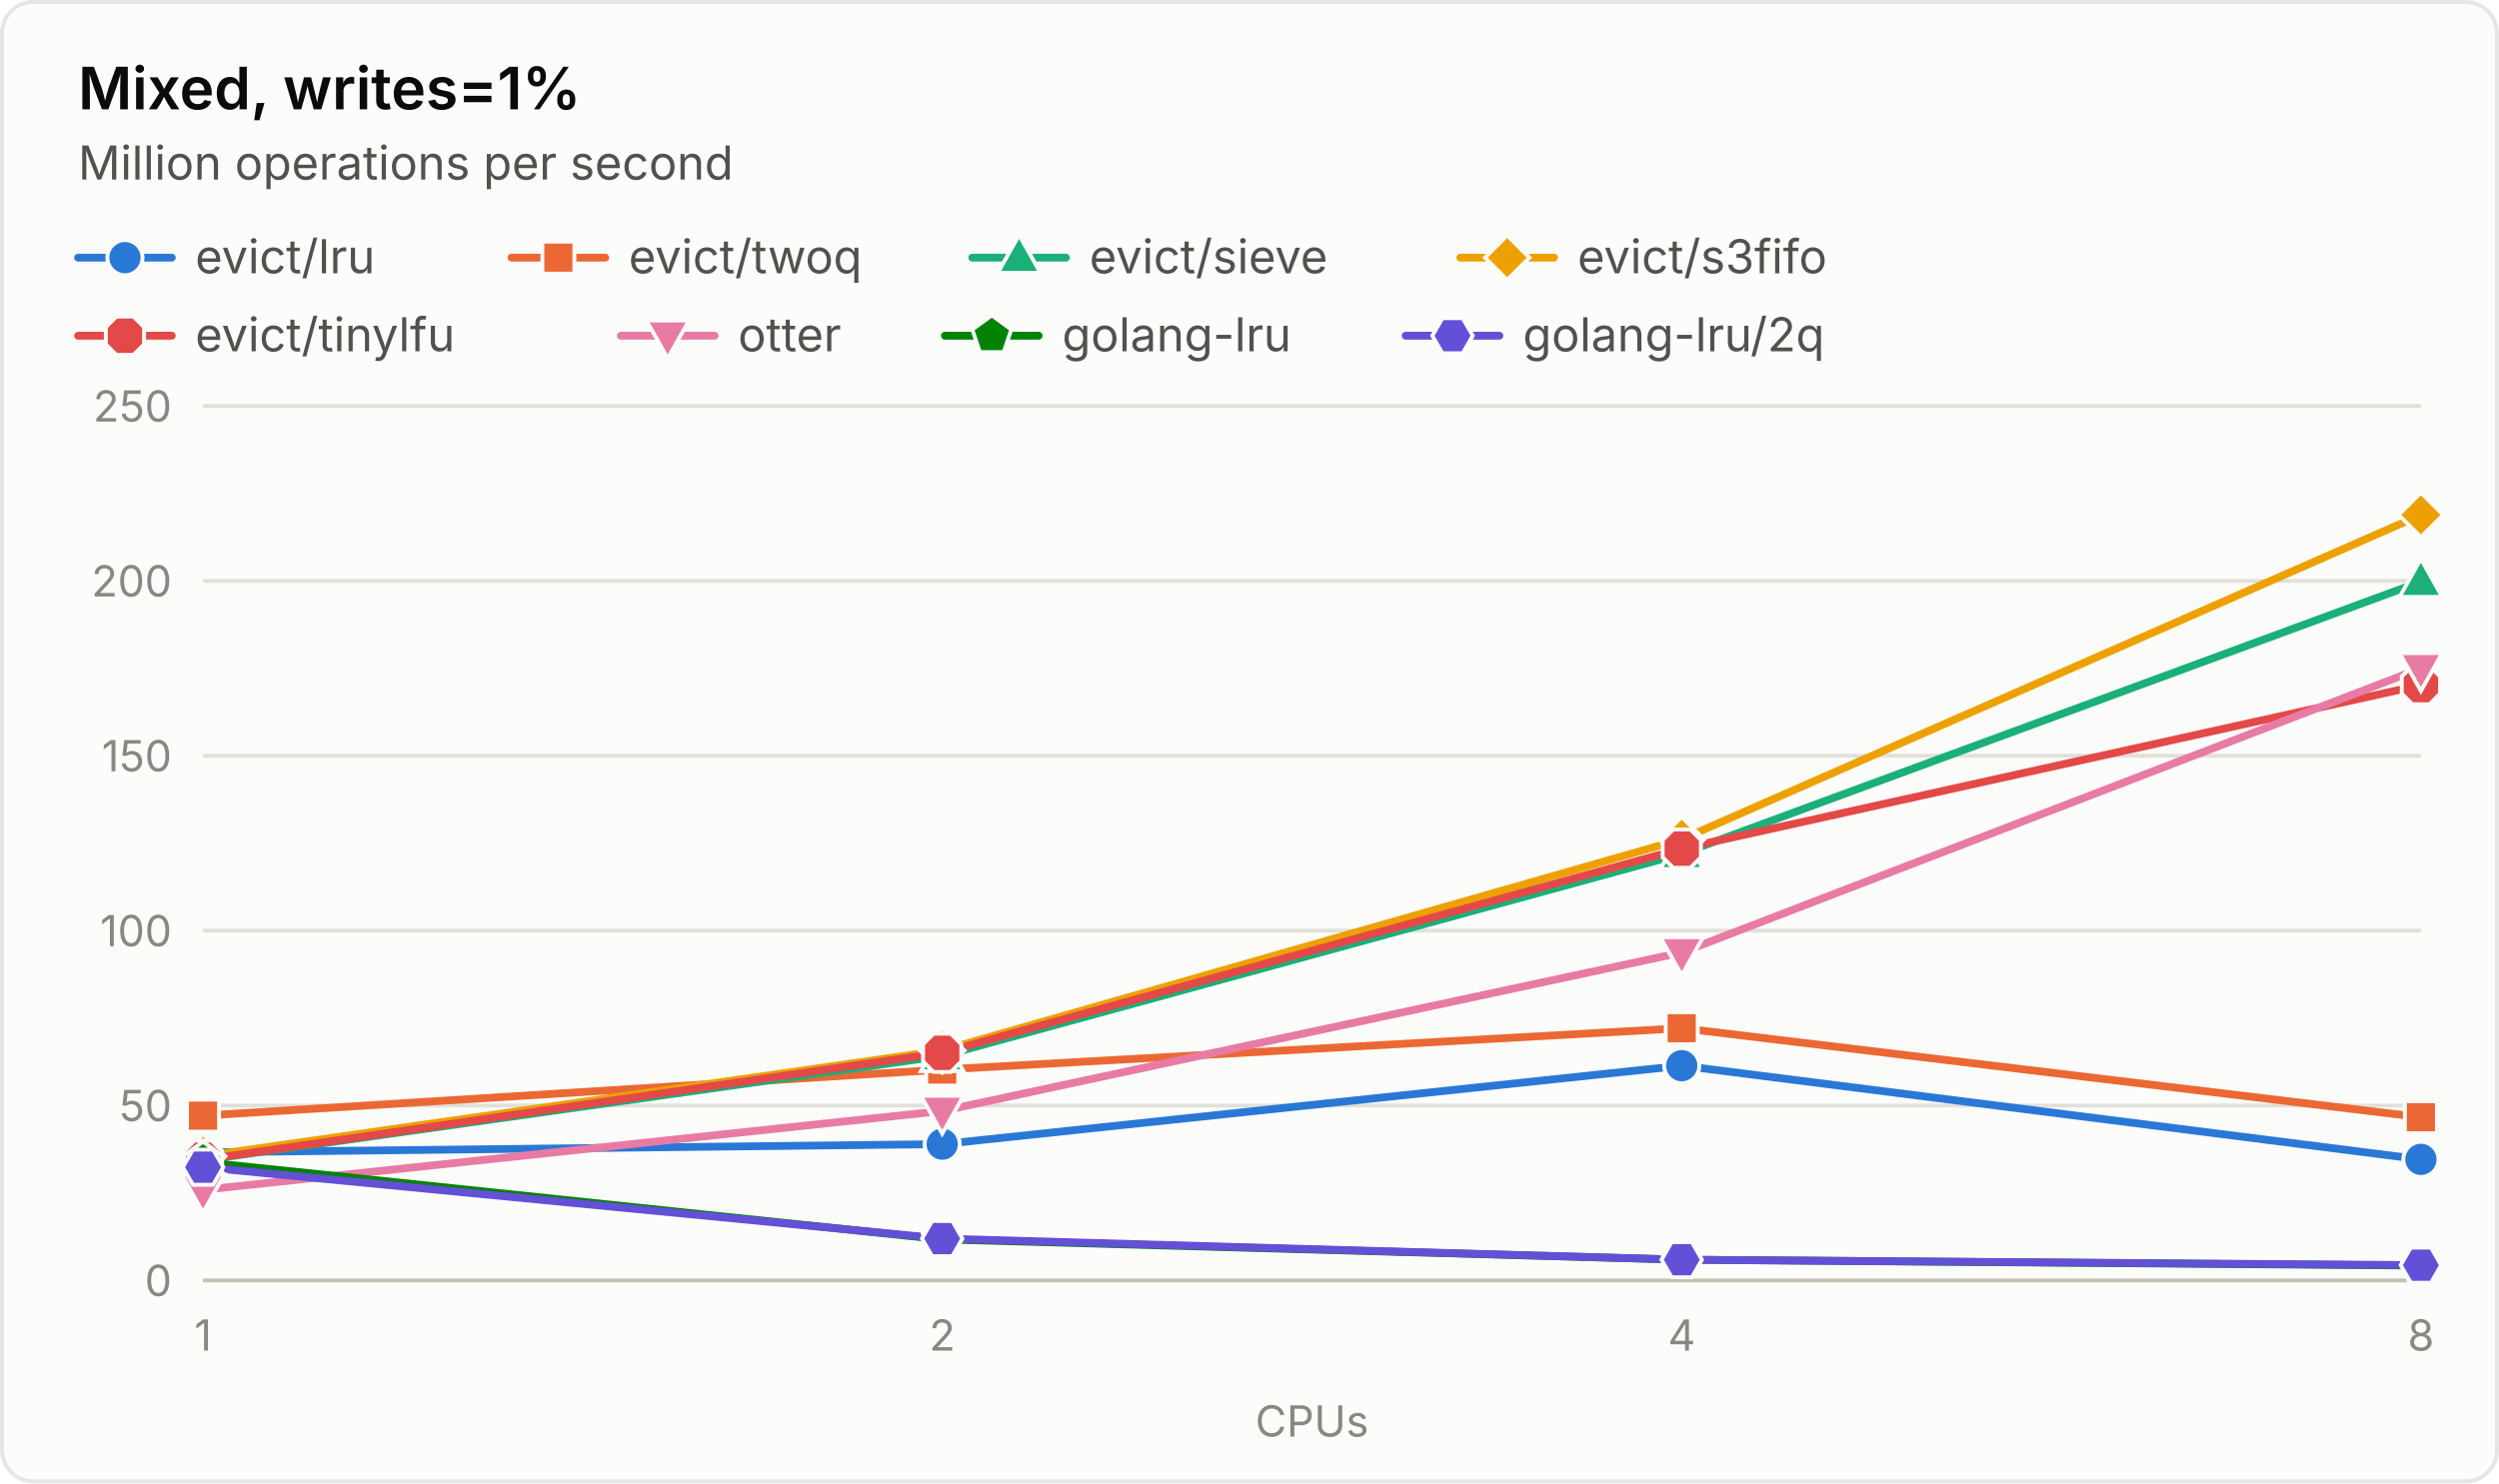
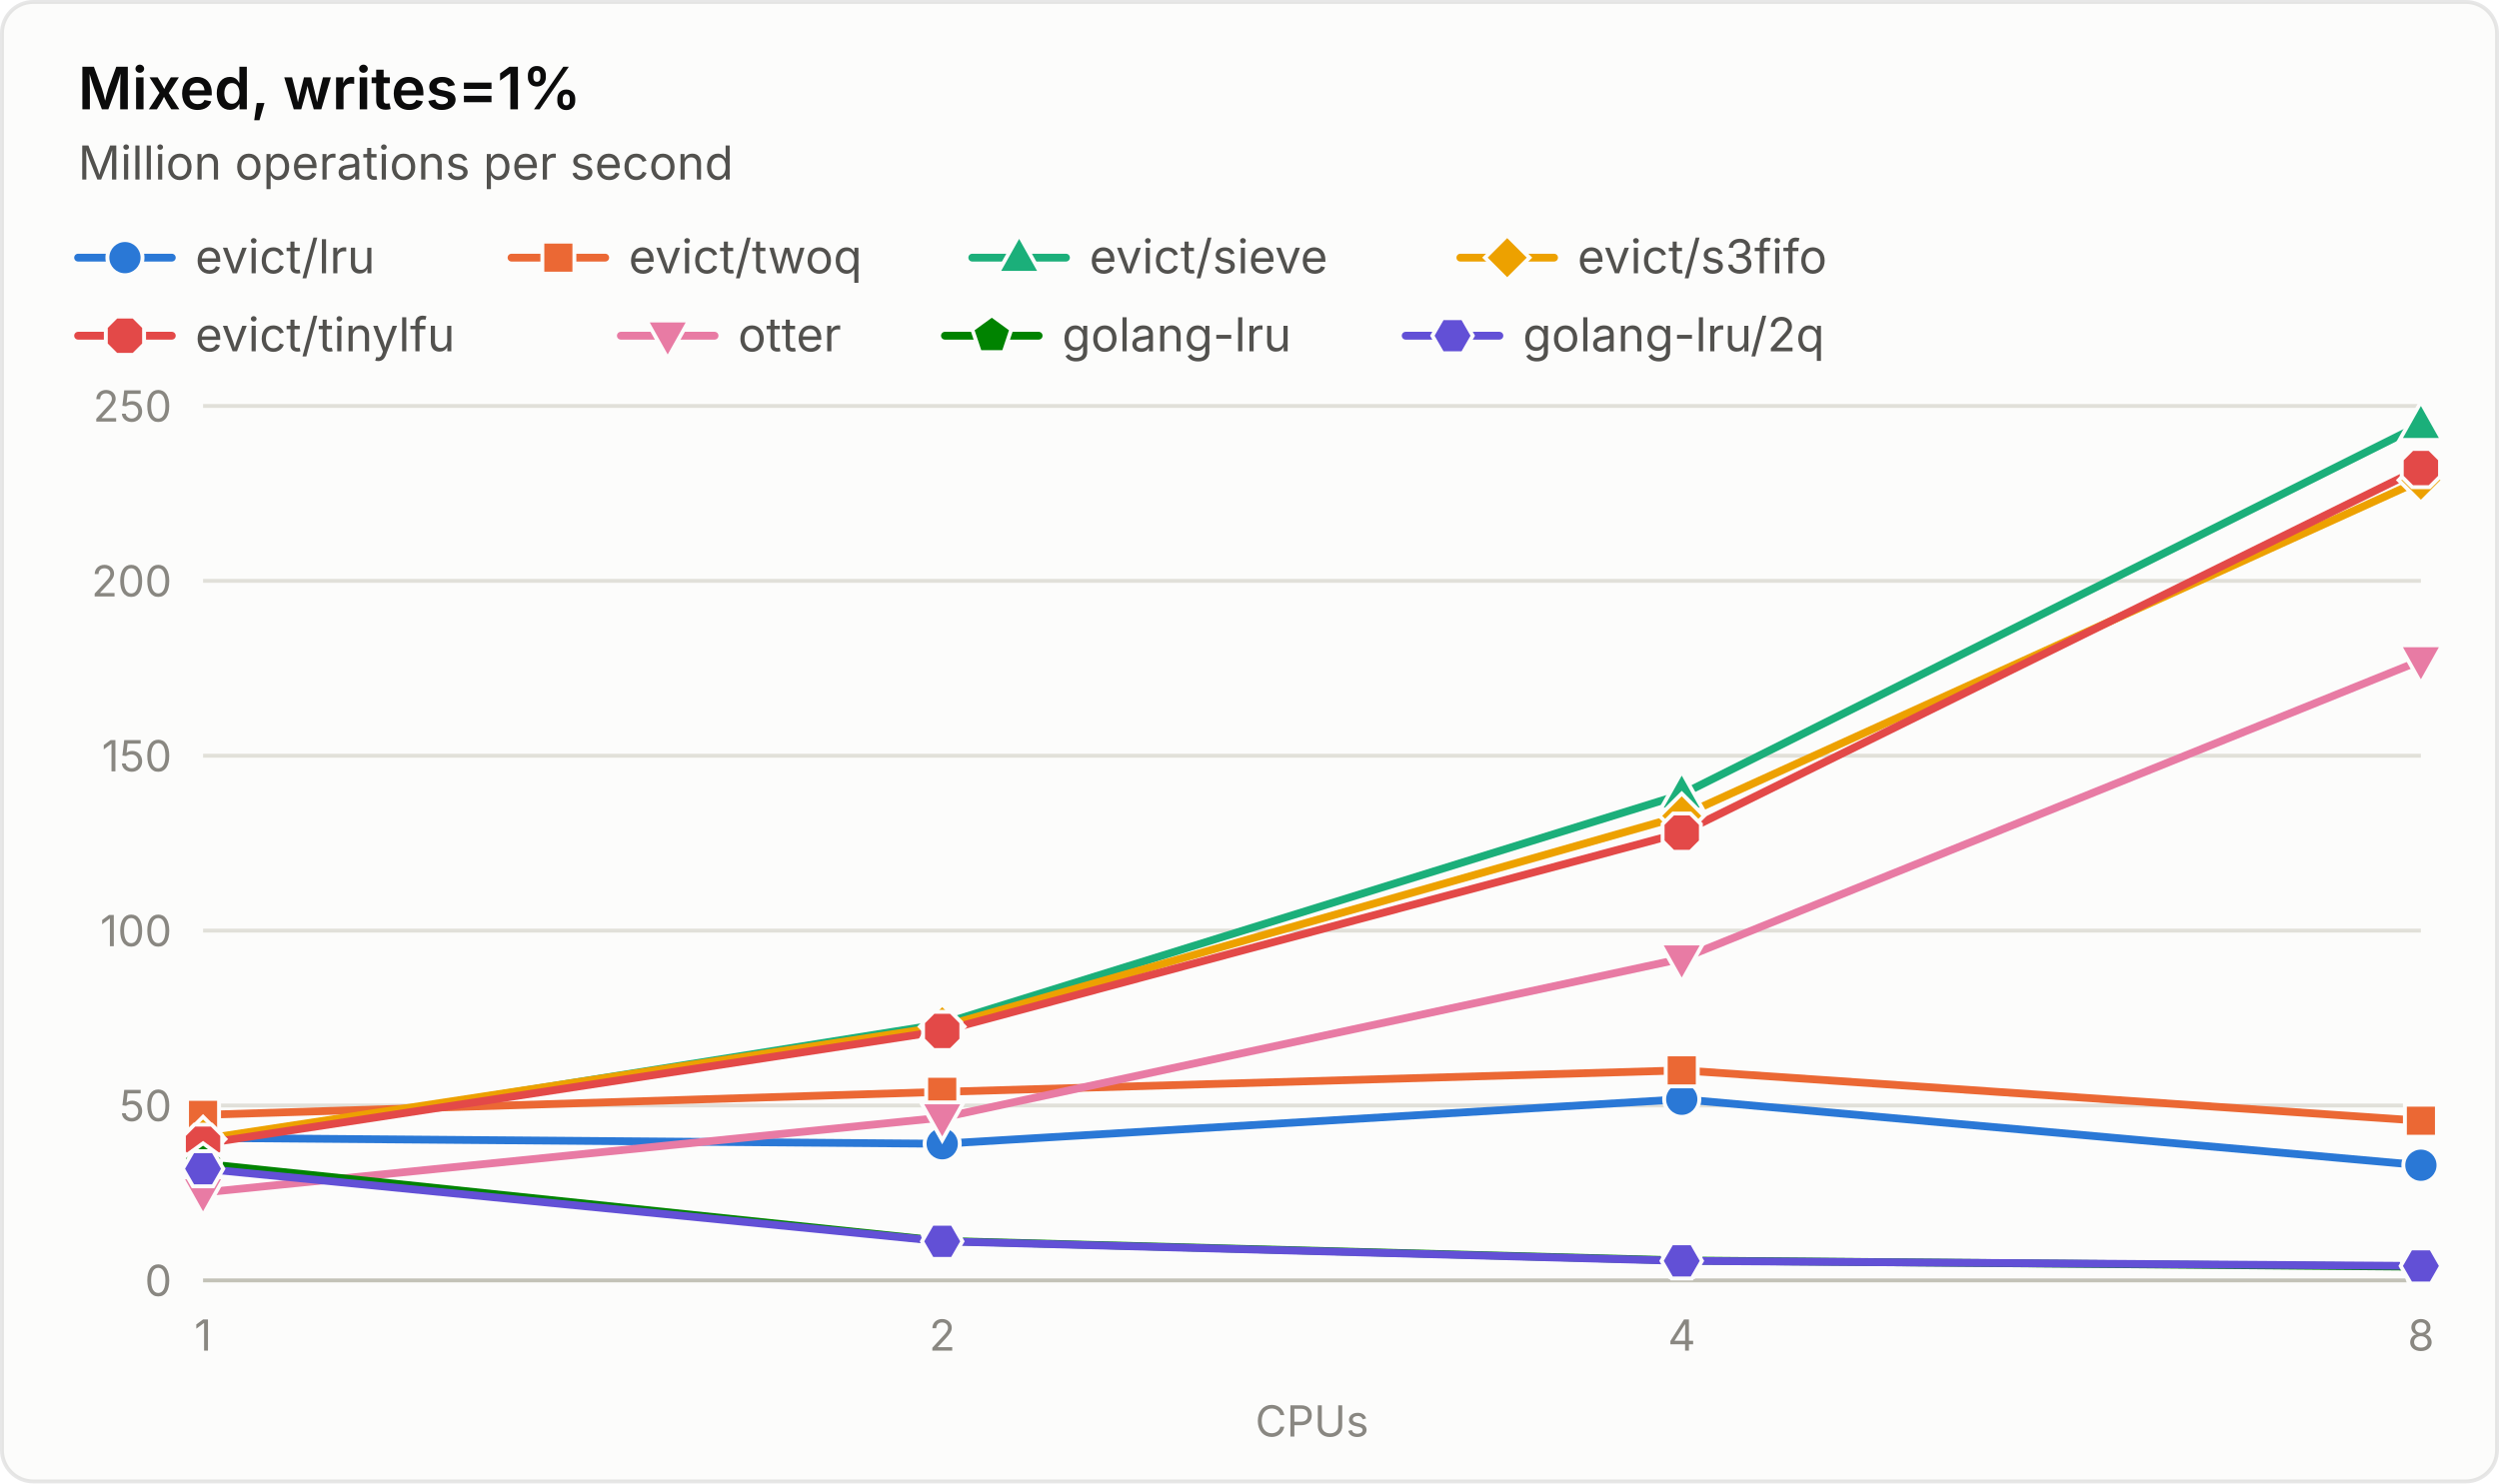
<svg xmlns="http://www.w3.org/2000/svg" viewBox="0 0 640 380" width="640" height="380" role="img" aria-labelledby="title desc">
  <style>
text { font-family: system-ui, -apple-system, "Segoe UI", sans-serif; }
.title { font-size: 15px; font-weight: 600; }
.unit, .legend { font-size: 12px; }
.tick { font-size: 11px; font-variant-numeric: tabular-nums; }
.grid, .axis { stroke-width: 1; }
.line { fill: none; stroke-width: 2; stroke-linejoin: round; stroke-linecap: round; }
.ref { fill: none; stroke-width: 1.5; stroke-linejoin: round; stroke-linecap: round; }
.mark { stroke-width: 2; paint-order: stroke; }
.surface { fill: #fcfcfb; stroke: rgba(11,11,11,0.10); }
.title { fill: #0b0b0b; }
.unit, .legend { fill: #52514e; }
.tick { fill: #898781; }
.grid { stroke: #e1e0d9; }
.axis { stroke: #c3c2b7; }
.ref { stroke: #898781; }
.mark { stroke: #fcfcfb; }
.s0 { stroke: #2a78d6; } .m0 { fill: #2a78d6; }
.s1 { stroke: #eb6834; } .m1 { fill: #eb6834; }
.s2 { stroke: #1baf7a; } .m2 { fill: #1baf7a; }
.s3 { stroke: #eda100; } .m3 { fill: #eda100; }
.s7 { stroke: #e34948; } .m7 { fill: #e34948; }
.s4 { stroke: #e87ba4; } .m4 { fill: #e87ba4; }
.s5 { stroke: #008300; } .m5 { fill: #008300; }
.s6 { stroke: #6250d6; } .m6 { fill: #6250d6; }
@media (prefers-color-scheme: dark) {
  .surface { fill: #1a1a19; stroke: rgba(255,255,255,0.10); }
  .title { fill: #f0efec; }
  .unit, .legend { fill: #c3c2b7; }
  .tick { fill: #898781; }
  .grid { stroke: #2c2c2a; }
  .axis { stroke: #383835; }
  .ref { stroke: #898781; }
  .mark { stroke: #1a1a19; }
  .s0 { stroke: #3987e5; } .m0 { fill: #3987e5; }
  .s1 { stroke: #d95926; } .m1 { fill: #d95926; }
  .s2 { stroke: #199e70; } .m2 { fill: #199e70; }
  .s3 { stroke: #c98500; } .m3 { fill: #c98500; }
  .s7 { stroke: #e66767; } .m7 { fill: #e66767; }
  .s4 { stroke: #d55181; } .m4 { fill: #d55181; }
  .s5 { stroke: #008300; } .m5 { fill: #008300; }
  .s6 { stroke: #9085e9; } .m6 { fill: #9085e9; }
}
</style>
  <rect class="surface" x="0.5" y="0.5" width="639" height="379" rx="8" />
  <text class="title" x="20" y="28">Mixed, writes=1%</text>
  <text class="unit" x="20" y="46">Million operations per second</text>
  <path class="line s0" d="M20,66 h24" />
  <circle class="mark m0" cx="32" cy="66" r="4" />
  <text class="legend" x="50" y="70">evict/lru</text>
  <path class="line s1" d="M131,66 h24" />
  <path class="mark m1" d="M139.4,62.4L146.6,62.4L146.6,69.6L139.4,69.6Z" />
  <text class="legend" x="161" y="70">evict/twoq</text>
  <path class="line s2" d="M249,66 h24" />
  <path class="mark m2" d="M261,61.2L265.6,69.4L256.4,69.4Z" />
  <text class="legend" x="279" y="70">evict/sieve</text>
  <path class="line s3" d="M374,66 h24" />
  <path class="mark m3" d="M386,61L391,66L386,71L381,66Z" />
  <text class="legend" x="404" y="70">evict/s3fifo</text>
  <path class="line s7" d="M20,86 h24" />
  <path class="mark m7" d="M30,81.6L34,81.6L36.4,84L36.4,88L34,90.4L30,90.4L27.6,88L27.6,84Z" />
  <text class="legend" x="50" y="90">evict/tinylfu</text>
  <path class="line s4" d="M159,86 h24" />
  <path class="mark m4" d="M171,90.8L175.6,82.6L166.4,82.6Z" />
  <text class="legend" x="189" y="90">otter</text>
  <path class="line s5" d="M242,86 h24" />
  <path class="mark m5" d="M254,81.4L258.4,84.6L256.7,89.7L251.3,89.7L249.6,84.6Z" />
  <text class="legend" x="272" y="90">golang-lru</text>
  <path class="line s6" d="M360,86 h24" />
  <path class="mark m6" d="M369.7,82L374.3,82L376.6,86L374.3,90L369.7,90L367.4,86Z" />
  <text class="legend" x="390" y="90">golang-lru/2q</text>
  <path class="axis" d="M52,328 h568" />
  <text class="tick" x="44" y="332" text-anchor="end">0</text>
  <path class="grid" d="M52,283.2 h568" />
  <text class="tick" x="44" y="287.2" text-anchor="end">50</text>
  <path class="grid" d="M52,238.4 h568" />
  <text class="tick" x="44" y="242.4" text-anchor="end">100</text>
  <path class="grid" d="M52,193.6 h568" />
  <text class="tick" x="44" y="197.6" text-anchor="end">150</text>
  <path class="grid" d="M52,148.8 h568" />
  <text class="tick" x="44" y="152.8" text-anchor="end">200</text>
  <path class="grid" d="M52,104 h568" />
  <text class="tick" x="44" y="108" text-anchor="end">250</text>
  <text class="tick" x="52" y="346" text-anchor="middle">1</text>
  <text class="tick" x="241.3" y="346" text-anchor="middle">2</text>
  <text class="tick" x="430.7" y="346" text-anchor="middle">4</text>
  <text class="tick" x="620" y="346" text-anchor="middle">8</text>
  <text class="tick" x="336" y="368" text-anchor="middle">CPUs</text>
-   <path class="line s0" d="M52,295.2L241.3,293.1L430.7,273L620,297" />
-   <path class="line s1" d="M52,285.8L241.3,274L430.7,263.4L620,286.2" />
-   <path class="line s2" d="M52,297.2L241.3,270.5L430.7,218.7L620,149" />
-   <path class="line s3" d="M52,296.2L241.3,269.1L430.7,215L620,131.9" />
-   <path class="line s7" d="M52,297.1L241.3,269.7L430.7,217.4L620,175.5" />
-   <path class="line s4" d="M52,304.8L241.3,284.6L430.7,244L620,171.2" />
-   <path class="line s5" d="M52,297.7L241.3,317.5L430.7,322.7L620,324.2" />
-   <path class="line s6" d="M52,299L241.3,317.3L430.7,322.7L620,324.1" />
+   <path class="line s0" d="M52,291.5L241.3,293L430.7,281.6L620,298.5" />
+   <path class="line s1" d="M52,285.6L241.3,279.7L430.7,274.2L620,287.1" />
+   <path class="line s2" d="M52,292.5L241.3,262.3L430.7,203.5L620,108.8" />
+   <path class="line s3" d="M52,291.8L241.3,263L430.7,209L620,123" />
+   <path class="line s7" d="M52,293L241.3,264.1L430.7,213.3L620,119.9" />
+   <path class="line s4" d="M52,305.5L241.3,286.3L430.7,245.6L620,169.2" />
+   <path class="line s5" d="M52,298.1L241.3,317.9L430.7,322.9L620,324.5" />
+   <path class="line s6" d="M52,299.4L241.3,318L430.7,323L620,324.3" />
  <g>
-     <circle class="mark m0" cx="52" cy="295.2" r="4" />
+     <circle class="mark m0" cx="52" cy="291.5" r="4" />
  </g>
  <g>
-     <circle class="mark m0" cx="241.3" cy="293.1" r="4" />
+     <circle class="mark m0" cx="241.3" cy="293" r="4" />
  </g>
  <g>
-     <circle class="mark m0" cx="430.7" cy="273" r="4" />
+     <circle class="mark m0" cx="430.7" cy="281.6" r="4" />
  </g>
  <g>
-     <circle class="mark m0" cx="620" cy="297" r="4" />
+     <circle class="mark m0" cx="620" cy="298.5" r="4" />
  </g>
  <g>
-     <path class="mark m1" d="M48.4,282.2L55.6,282.2L55.6,289.4L48.4,289.4Z" />
+     <path class="mark m1" d="M48.4,282L55.6,282L55.6,289.2L48.4,289.2Z" />
  </g>
  <g>
-     <path class="mark m1" d="M237.7,270.4L244.9,270.4L244.9,277.6L237.7,277.6Z" />
+     <path class="mark m1" d="M237.7,276.1L244.9,276.1L244.9,283.3L237.7,283.3Z" />
  </g>
  <g>
-     <path class="mark m1" d="M427.1,259.8L434.3,259.8L434.3,267L427.1,267Z" />
+     <path class="mark m1" d="M427.1,270.6L434.3,270.6L434.3,277.8L427.1,277.8Z" />
  </g>
  <g>
-     <path class="mark m1" d="M616.4,282.6L623.6,282.6L623.6,289.8L616.4,289.8Z" />
+     <path class="mark m1" d="M616.4,283.5L623.6,283.5L623.6,290.7L616.4,290.7Z" />
  </g>
  <g>
-     <path class="mark m2" d="M52,292.4L56.6,300.6L47.4,300.6Z" />
+     <path class="mark m2" d="M52,287.7L56.6,295.9L47.4,295.9Z" />
  </g>
  <g>
-     <path class="mark m2" d="M241.3,265.7L245.9,273.9L236.7,273.9Z" />
+     <path class="mark m2" d="M241.3,257.5L245.9,265.7L236.7,265.7Z" />
  </g>
  <g>
-     <path class="mark m2" d="M430.7,213.9L435.3,222.1L426.1,222.1Z" />
+     <path class="mark m2" d="M430.7,198.7L435.3,206.9L426.1,206.9Z" />
  </g>
  <g>
-     <path class="mark m2" d="M620,144.2L624.6,152.4L615.4,152.4Z" />
+     <path class="mark m2" d="M620,104L624.6,112.2L615.4,112.2Z" />
  </g>
  <g>
-     <path class="mark m3" d="M52,291.2L57,296.2L52,301.2L47,296.2Z" />
+     <path class="mark m3" d="M52,286.8L57,291.8L52,296.8L47,291.8Z" />
  </g>
  <g>
-     <path class="mark m3" d="M241.3,264.1L246.3,269.1L241.3,274.1L236.3,269.1Z" />
+     <path class="mark m3" d="M241.3,258L246.3,263L241.3,268L236.3,263Z" />
  </g>
  <g>
-     <path class="mark m3" d="M430.7,210L435.7,215L430.7,220L425.7,215Z" />
+     <path class="mark m3" d="M430.7,204L435.7,209L430.7,214L425.7,209Z" />
  </g>
  <g>
-     <path class="mark m3" d="M620,126.9L625,131.9L620,136.9L615,131.9Z" />
+     <path class="mark m3" d="M620,118L625,123L620,128L615,123Z" />
  </g>
  <g>
-     <path class="mark m7" d="M50,292.7L54,292.7L56.4,295.1L56.4,299.1L54,301.5L50,301.5L47.6,299.1L47.6,295.1Z" />
+     <path class="mark m7" d="M50,288.6L54,288.6L56.4,291L56.4,295L54,297.4L50,297.4L47.6,295L47.6,291Z" />
  </g>
  <g>
-     <path class="mark m7" d="M239.3,265.3L243.3,265.3L245.7,267.7L245.7,271.7L243.3,274.1L239.3,274.1L236.9,271.7L236.9,267.7Z" />
+     <path class="mark m7" d="M239.3,259.7L243.3,259.7L245.7,262.1L245.7,266.1L243.3,268.5L239.3,268.5L236.9,266.1L236.9,262.1Z" />
  </g>
  <g>
-     <path class="mark m7" d="M428.7,213L432.7,213L435.1,215.4L435.1,219.4L432.7,221.8L428.7,221.8L426.3,219.4L426.3,215.4Z" />
+     <path class="mark m7" d="M428.7,208.9L432.7,208.9L435.1,211.3L435.1,215.3L432.7,217.7L428.7,217.7L426.3,215.3L426.3,211.3Z" />
  </g>
  <g>
-     <path class="mark m7" d="M618,171.1L622,171.1L624.4,173.5L624.4,177.5L622,179.9L618,179.9L615.6,177.5L615.6,173.5Z" />
+     <path class="mark m7" d="M618,115.5L622,115.5L624.4,117.9L624.4,121.9L622,124.3L618,124.3L615.6,121.9L615.6,117.9Z" />
  </g>
  <g>
-     <path class="mark m4" d="M52,309.6L56.6,301.4L47.4,301.4Z" />
+     <path class="mark m4" d="M52,310.3L56.6,302.1L47.4,302.1Z" />
  </g>
  <g>
-     <path class="mark m4" d="M241.3,289.4L245.9,281.2L236.7,281.2Z" />
+     <path class="mark m4" d="M241.3,291.1L245.9,282.9L236.7,282.9Z" />
  </g>
  <g>
-     <path class="mark m4" d="M430.7,248.8L435.3,240.6L426.1,240.6Z" />
+     <path class="mark m4" d="M430.7,250.4L435.3,242.2L426.1,242.2Z" />
  </g>
  <g>
-     <path class="mark m4" d="M620,176L624.6,167.8L615.4,167.8Z" />
+     <path class="mark m4" d="M620,174L624.6,165.8L615.4,165.8Z" />
  </g>
  <g>
-     <path class="mark m5" d="M52,293.1L56.4,296.3L54.7,301.4L49.3,301.4L47.6,296.3Z" />
+     <path class="mark m5" d="M52,293.5L56.4,296.7L54.7,301.8L49.3,301.8L47.6,296.7Z" />
  </g>
  <g>
-     <path class="mark m5" d="M241.3,312.9L245.7,316.1L244,321.2L238.6,321.2L236.9,316.1Z" />
+     <path class="mark m5" d="M241.3,313.3L245.7,316.5L244,321.6L238.6,321.6L236.9,316.5Z" />
  </g>
  <g>
-     <path class="mark m5" d="M430.7,318.1L435.1,321.3L433.4,326.4L428,326.4L426.3,321.3Z" />
+     <path class="mark m5" d="M430.7,318.3L435.1,321.5L433.4,326.6L428,326.6L426.3,321.5Z" />
  </g>
  <g>
-     <path class="mark m5" d="M620,319.6L624.4,322.8L622.7,327.9L617.3,327.9L615.6,322.8Z" />
+     <path class="mark m5" d="M620,319.9L624.4,323.1L622.7,328.2L617.3,328.2L615.6,323.1Z" />
  </g>
  <g>
-     <path class="mark m6" d="M49.7,295L54.3,295L56.6,299L54.3,303L49.7,303L47.4,299Z" />
+     <path class="mark m6" d="M49.7,295.4L54.3,295.4L56.6,299.4L54.3,303.4L49.7,303.4L47.4,299.4Z" />
  </g>
  <g>
-     <path class="mark m6" d="M239,313.3L243.6,313.3L245.9,317.3L243.6,321.3L239,321.3L236.7,317.3Z" />
+     <path class="mark m6" d="M239,314L243.6,314L245.9,318L243.6,322L239,322L236.7,318Z" />
  </g>
  <g>
-     <path class="mark m6" d="M428.4,318.7L433,318.7L435.3,322.7L433,326.7L428.4,326.7L426.1,322.7Z" />
+     <path class="mark m6" d="M428.4,319L433,319L435.3,323L433,327L428.4,327L426.1,323Z" />
  </g>
  <g>
-     <path class="mark m6" d="M617.7,320.1L622.3,320.1L624.6,324.1L622.3,328.1L617.7,328.1L615.4,324.1Z" />
+     <path class="mark m6" d="M617.7,320.3L622.3,320.3L624.6,324.3L622.3,328.3L617.7,328.3L615.4,324.3Z" />
  </g>
</svg>
